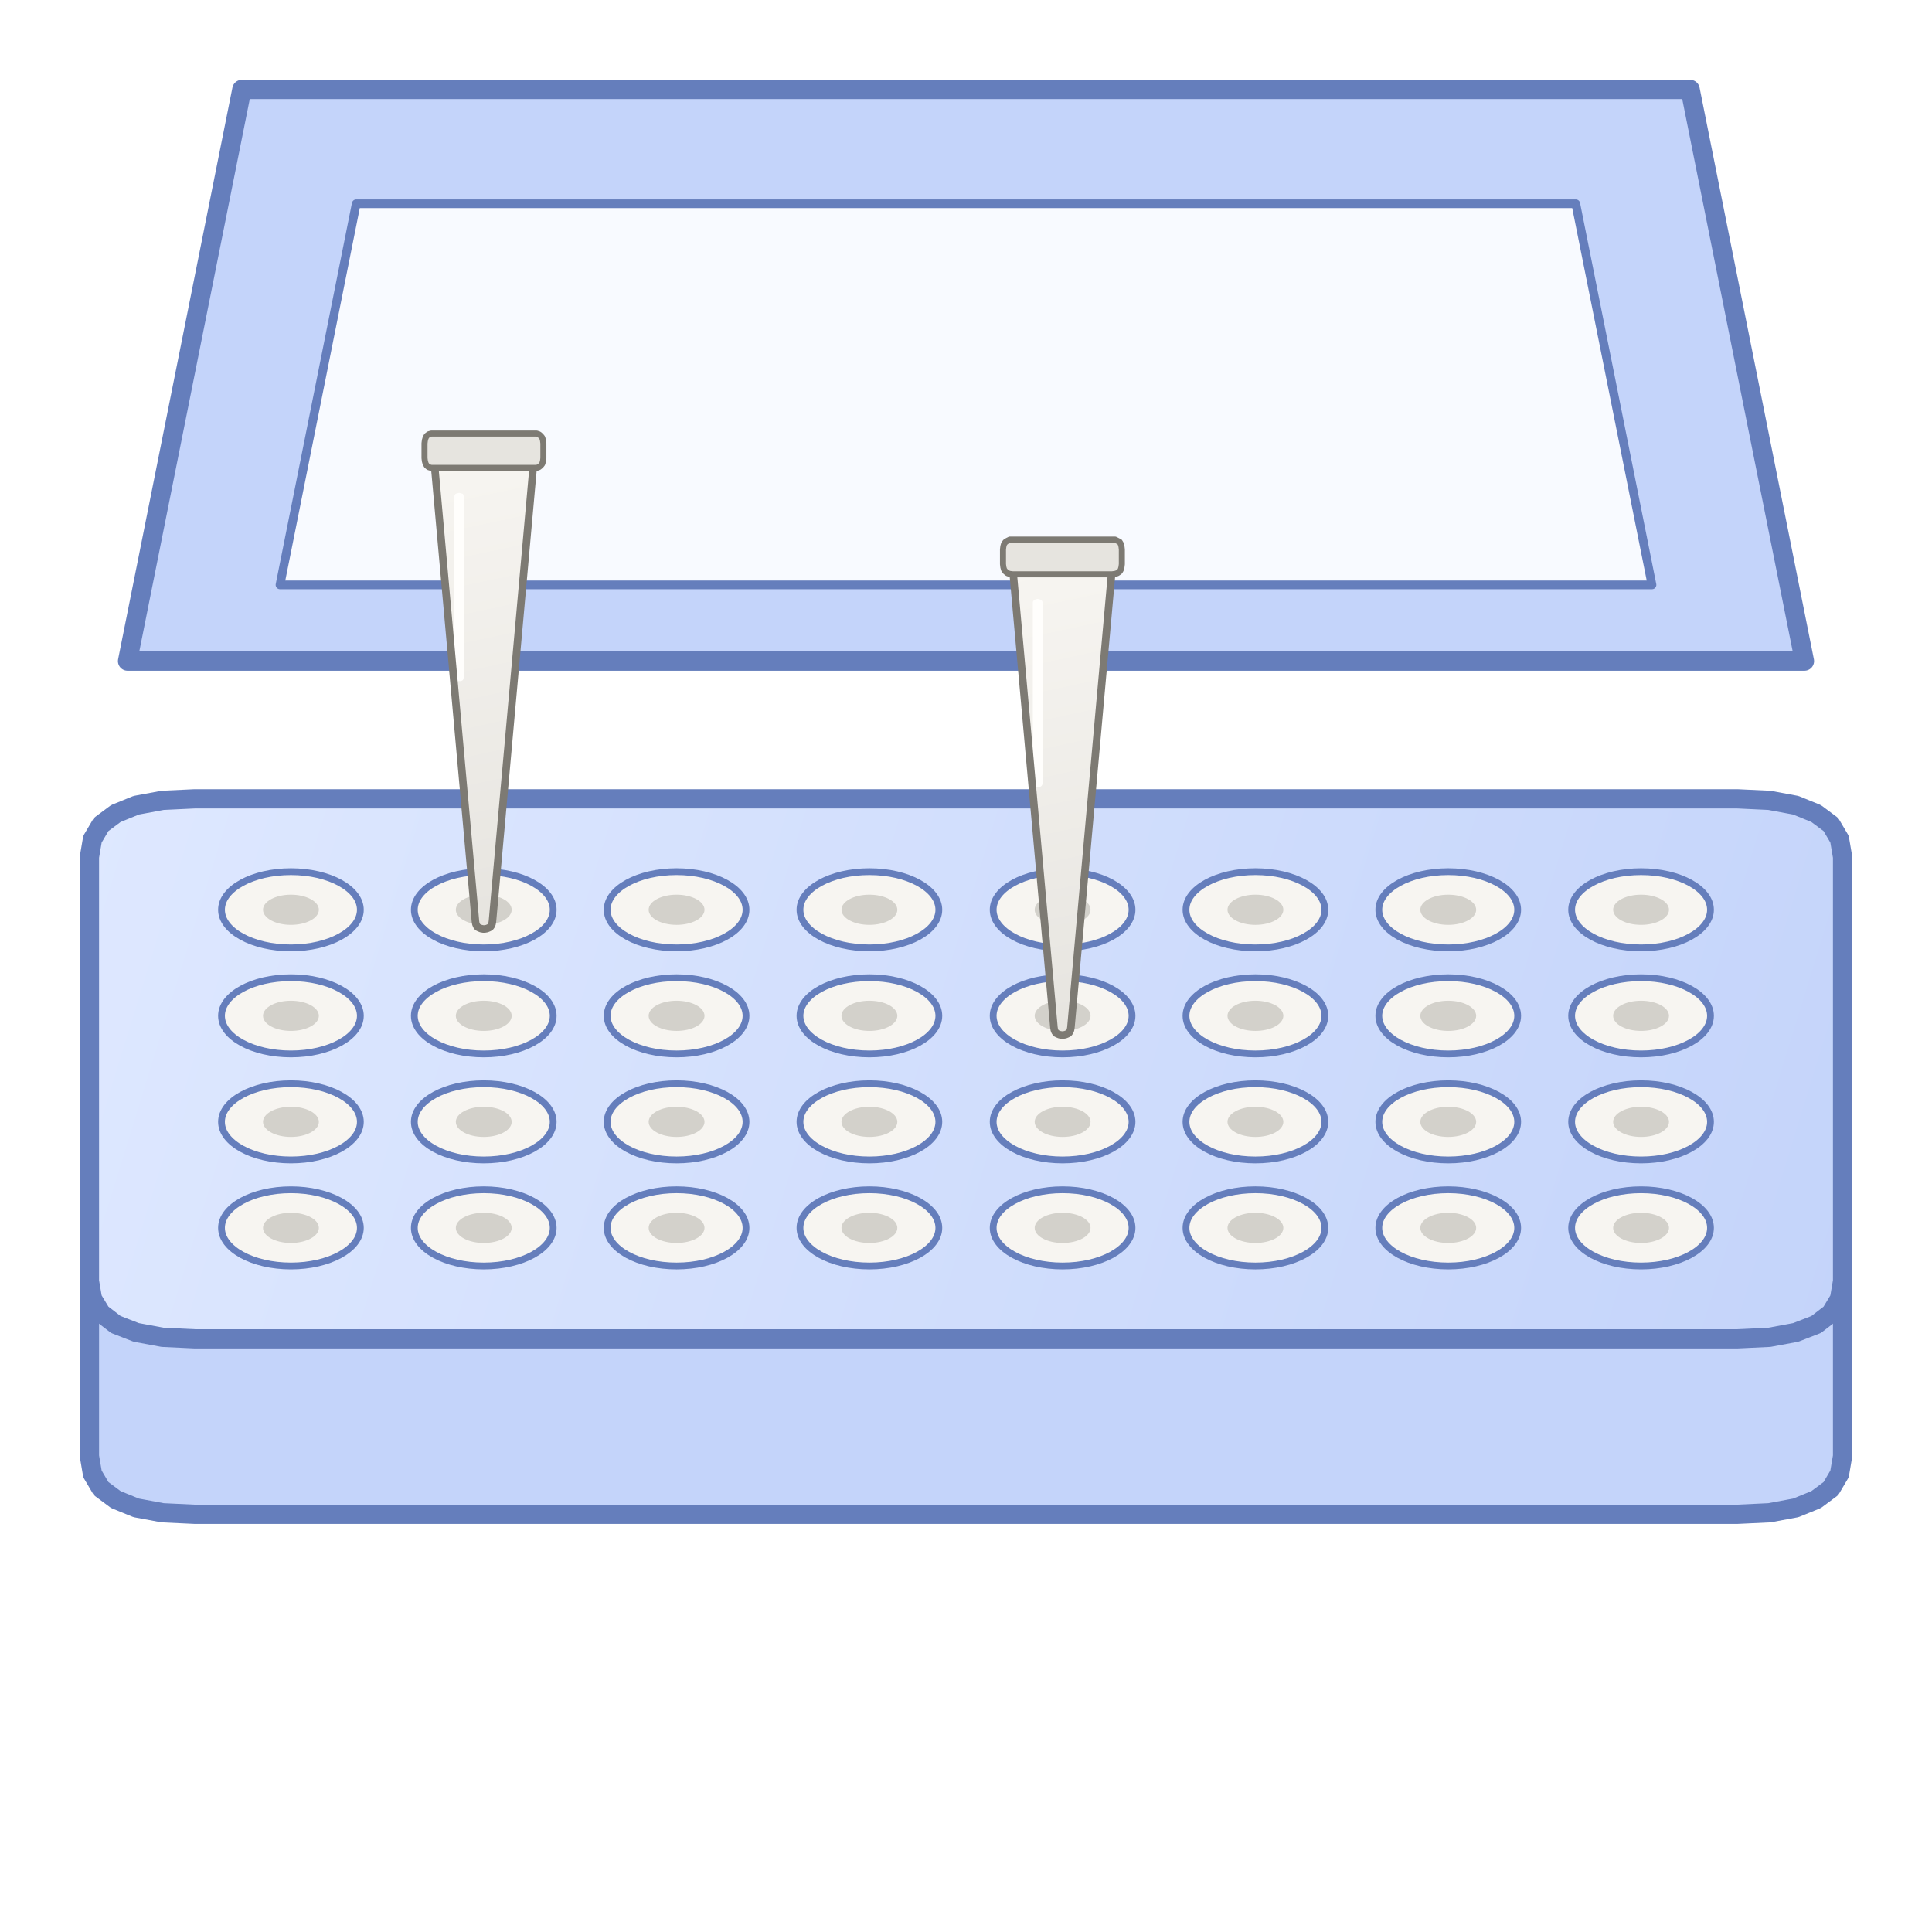
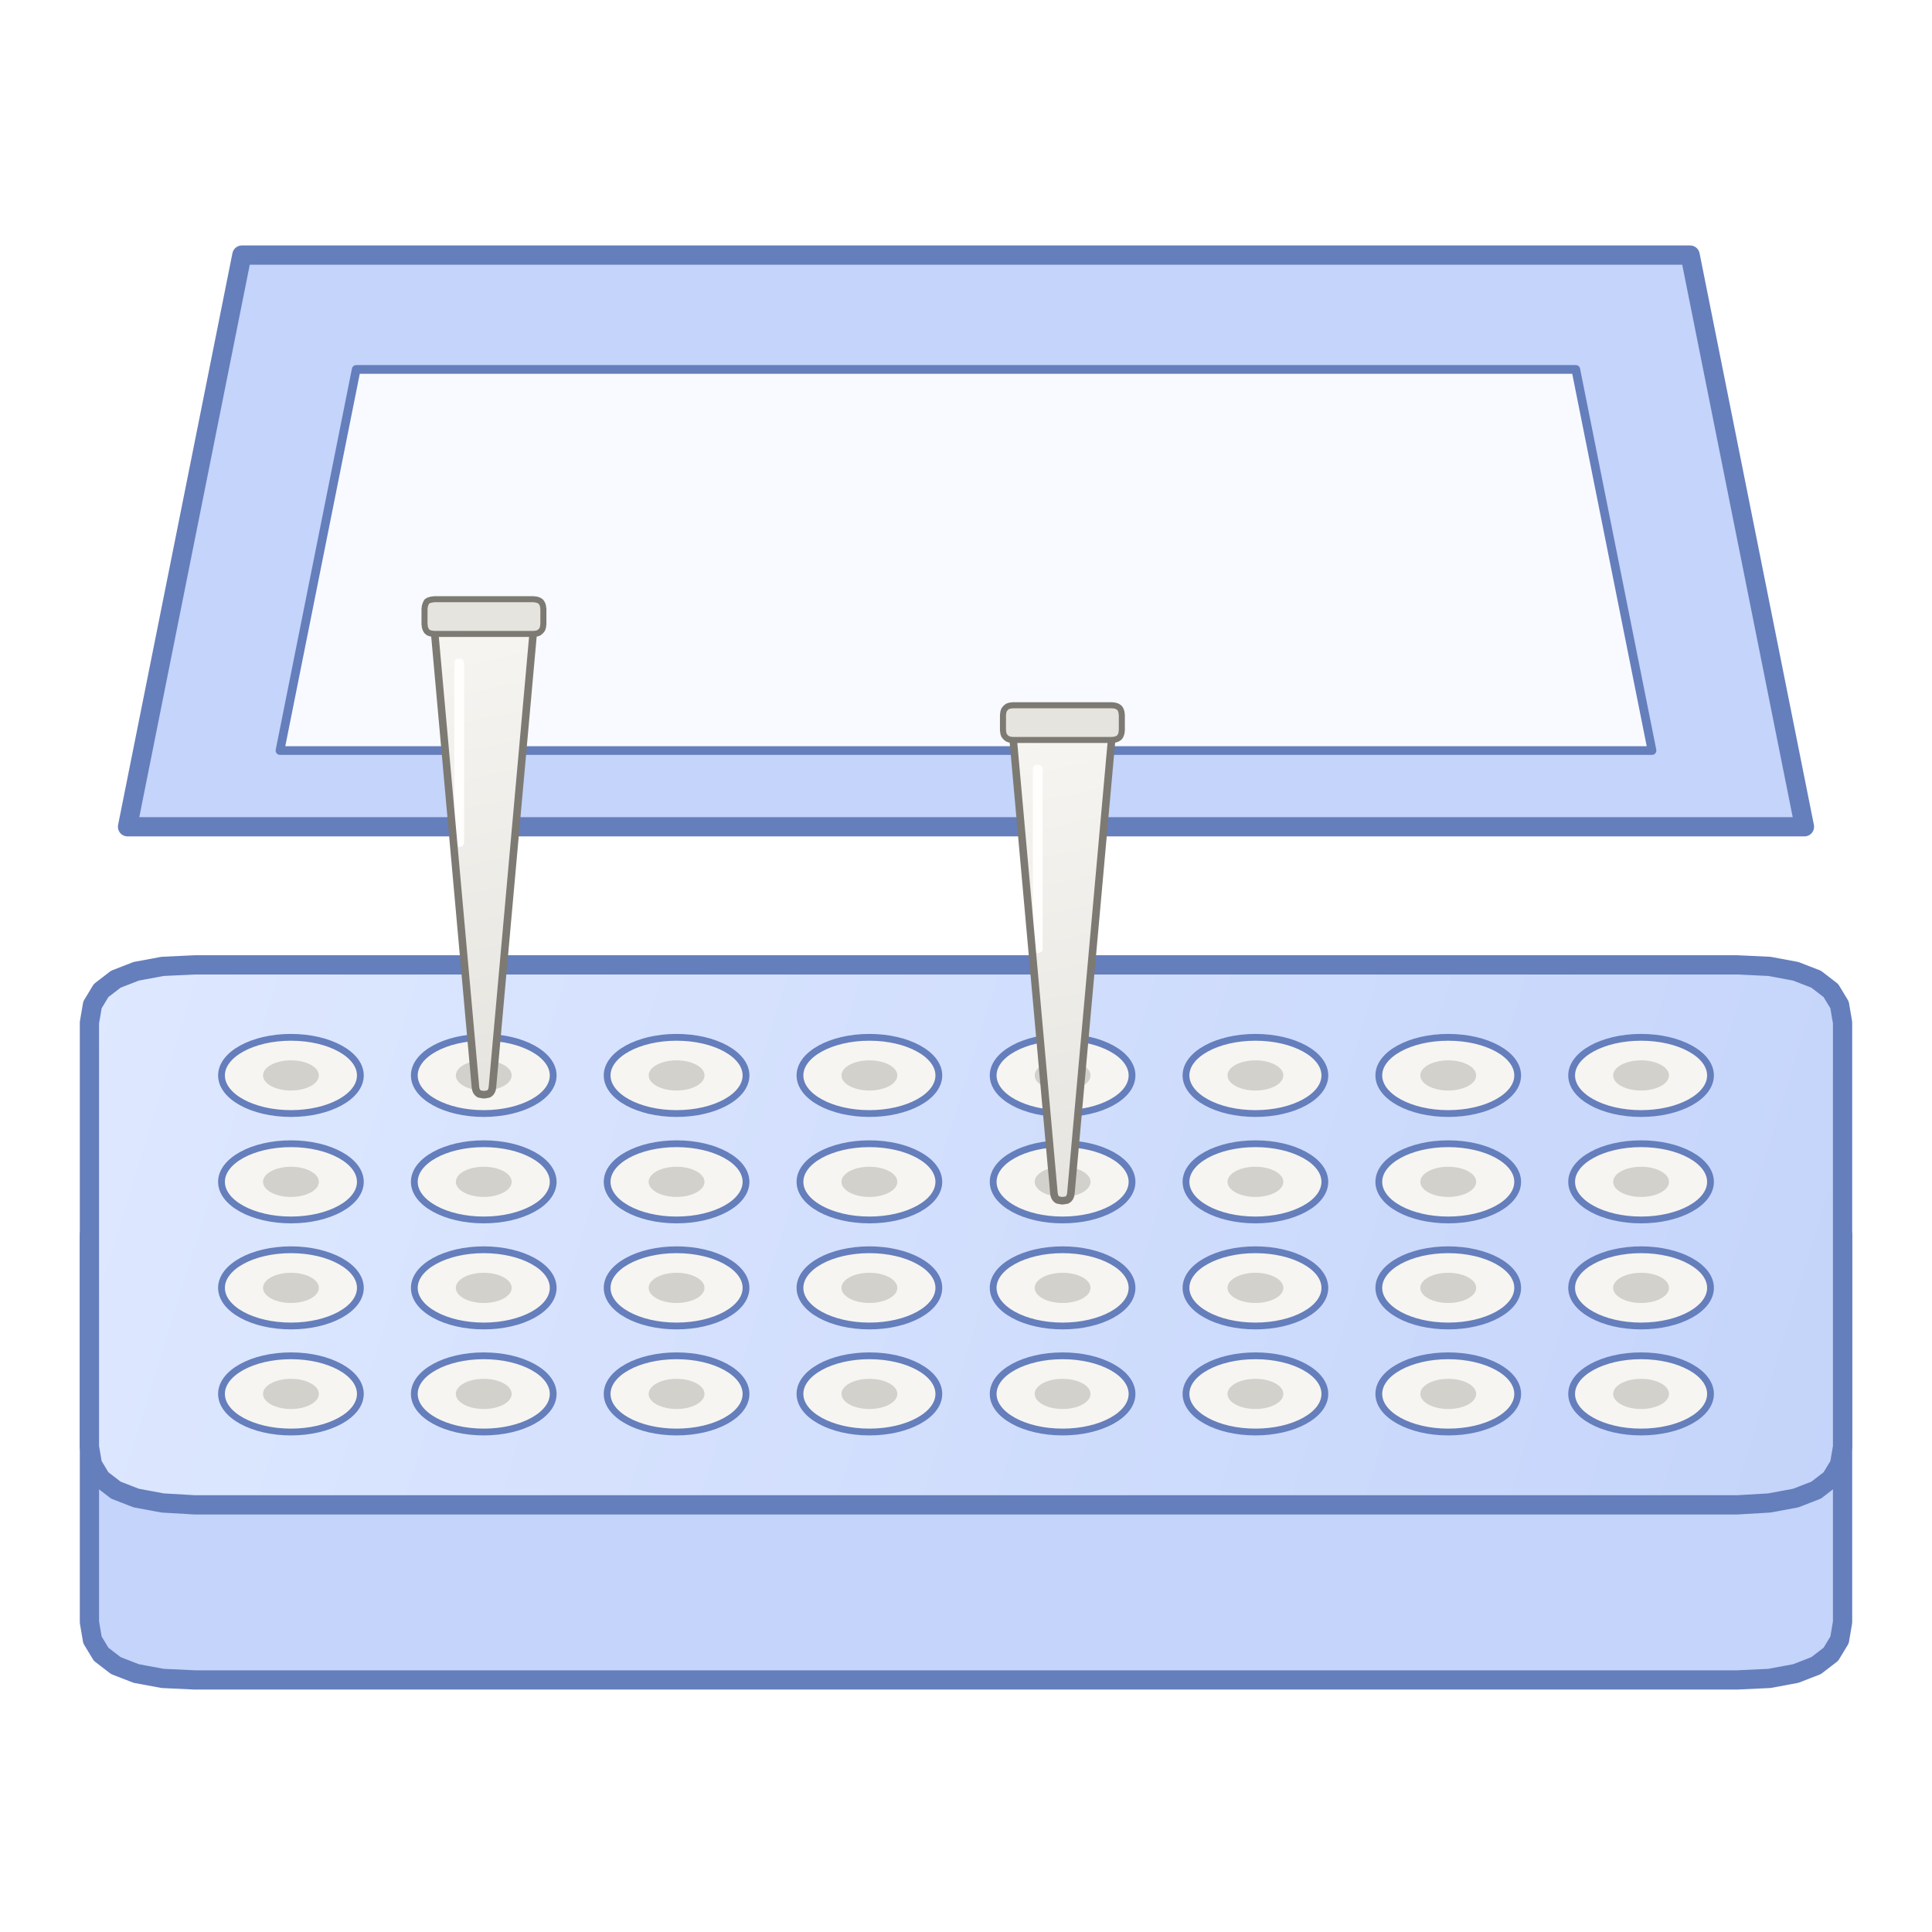
<svg xmlns="http://www.w3.org/2000/svg" viewBox="0 0 512 512" width="512" height="512">
  <defs>
-     <linearGradient id="tip-box-gradient" x1="23.7" y1="211.7" x2="488.3" y2="354.8" gradientUnits="userSpaceOnUse">
+     <linearGradient id="tip-box-gradient" x1="23.7" y1="255.7" x2="488.3" y2="398.8" gradientUnits="userSpaceOnUse">
      <stop offset="0" stop-color="#DEE8FF" />
      <stop offset="1" stop-color="#C4D4FA" />
    </linearGradient>
-     <linearGradient id="tip0-gradient" x1="115.1" y1="122.7" x2="141.4" y2="246.2" gradientUnits="userSpaceOnUse">
+     <linearGradient id="tip0-gradient" x1="115.1" y1="166.7" x2="141.4" y2="290.1" gradientUnits="userSpaceOnUse">
      <stop offset="0" stop-color="#F7F5F1" />
      <stop offset="1" stop-color="#E6E4DF" />
    </linearGradient>
-     <linearGradient id="tip1-gradient" x1="268.4" y1="150.8" x2="294.7" y2="274.3" gradientUnits="userSpaceOnUse">
+     <linearGradient id="tip1-gradient" x1="268.4" y1="194.8" x2="294.7" y2="318.2" gradientUnits="userSpaceOnUse">
      <stop offset="0" stop-color="#F7F5F1" />
      <stop offset="1" stop-color="#E6E4DF" />
    </linearGradient>
  </defs>
  <g id="lid">
-     <path d="M33.8,175.2 L64.1,23.7 L447.9,23.7 L478.2,175.2Z" fill="#C4D4FA" stroke="#657EBC" stroke-width="5.1" stroke-linejoin="round" />
-     <path d="M74.2,155 L94.4,54 L417.6,54 L437.8,155Z" fill="#F8FAFF" stroke="#657EBC" stroke-width="2.3" stroke-linejoin="round" />
+     <path d="M33.8,219.1 L64.1,67.6 L447.9,67.6 L478.2,219.1Z" fill="#C4D4FA" stroke="#657EBC" stroke-width="5.1" stroke-linejoin="round" />
+     <path d="M74.2,198.9 L94.4,97.9 L417.6,97.9 L437.8,198.9Z" fill="#F8FAFF" stroke="#657EBC" stroke-width="2.3" stroke-linejoin="round" />
  </g>
  <g id="tip-box">
-     <path d="M488.3,283.3 L488.3,385.9 L487.5,390.6 L485.2,394.5 L481.3,397.4 L475.9,399.6 L468.9,400.9 L460.4,401.3 L51.6,401.3 L43.1,400.9 L36.1,399.6 L30.7,397.4 L26.8,394.5 L24.5,390.6 L23.7,385.9 L23.7,283.3Z" fill="#C4D4FA" stroke="#657EBC" stroke-width="5.1" stroke-linejoin="round" />
-     <path d="M23.7,227.1 L24.5,222.4 L26.8,218.5 L30.7,215.6 L36.1,213.4 L43.1,212.1 L51.6,211.7 L460.4,211.7 L468.9,212.1 L475.9,213.4 L481.3,215.6 L485.2,218.5 L487.5,222.4 L488.3,227.1 L488.3,339.5 L487.5,344.2 L485.2,348 L481.3,351 L475.9,353.1 L468.9,354.4 L460.4,354.8 L51.6,354.8 L43.1,354.4 L36.1,353.1 L30.7,351 L26.8,348 L24.5,344.2 L23.7,339.5Z" fill="url(#tip-box-gradient)" stroke="#657EBC" stroke-width="5.1" stroke-linejoin="round" />
+     <path d="M488.3,327.2 L488.3,429.9 L487.5,434.6 L485.2,438.4 L481.3,441.4 L475.9,443.5 L468.9,444.8 L460.4,445.2 L51.6,445.2 L43.1,444.8 L36.1,443.5 L30.7,441.4 L26.8,438.4 L24.5,434.6 L23.7,429.9 L23.7,327.2Z" fill="#C4D4FA" stroke="#657EBC" stroke-width="5.1" stroke-linejoin="round" />
+     <path d="M23.7,271 L24.5,266.3 L26.8,262.5 L30.7,259.5 L36.1,257.4 L43.1,256.1 L51.6,255.7 L460.4,255.7 L468.9,256.1 L475.9,257.4 L481.3,259.5 L485.2,262.5 L487.5,266.3 L488.3,271 L488.3,383.4 L487.5,388.1 L485.2,391.9 L481.3,394.9 L475.9,397 L468.9,398.3 L460.4,398.8 L51.6,398.8 L43.1,398.3 L36.1,397 L30.7,394.9 L26.8,391.9 L24.5,388.1 L23.7,383.4Z" fill="url(#tip-box-gradient)" stroke="#657EBC" stroke-width="5.1" stroke-linejoin="round" />
    <g id="tip-box-wells">
-       <ellipse cx="77.1" cy="241.1" rx="18.4" ry="10.1" fill="#F7F5F1" stroke="#657EBC" stroke-width="1.8" stroke-linejoin="round" />
-       <ellipse cx="77.1" cy="241.1" rx="7.4" ry="4" fill="#D3D1CB" />
-       <ellipse cx="128.2" cy="241.1" rx="18.4" ry="10.1" fill="#F7F5F1" stroke="#657EBC" stroke-width="1.8" stroke-linejoin="round" />
-       <ellipse cx="128.2" cy="241.1" rx="7.4" ry="4" fill="#D3D1CB" />
-       <ellipse cx="179.3" cy="241.1" rx="18.4" ry="10.1" fill="#F7F5F1" stroke="#657EBC" stroke-width="1.8" stroke-linejoin="round" />
-       <ellipse cx="179.3" cy="241.1" rx="7.4" ry="4" fill="#D3D1CB" />
-       <ellipse cx="230.4" cy="241.1" rx="18.4" ry="10.1" fill="#F7F5F1" stroke="#657EBC" stroke-width="1.8" stroke-linejoin="round" />
-       <ellipse cx="230.4" cy="241.1" rx="7.4" ry="4" fill="#D3D1CB" />
-       <ellipse cx="281.6" cy="241.1" rx="18.4" ry="10.1" fill="#F7F5F1" stroke="#657EBC" stroke-width="1.8" stroke-linejoin="round" />
-       <ellipse cx="281.6" cy="241.1" rx="7.4" ry="4" fill="#D3D1CB" />
-       <ellipse cx="332.7" cy="241.1" rx="18.4" ry="10.1" fill="#F7F5F1" stroke="#657EBC" stroke-width="1.8" stroke-linejoin="round" />
-       <ellipse cx="332.7" cy="241.1" rx="7.4" ry="4" fill="#D3D1CB" />
-       <ellipse cx="383.8" cy="241.1" rx="18.4" ry="10.1" fill="#F7F5F1" stroke="#657EBC" stroke-width="1.8" stroke-linejoin="round" />
-       <ellipse cx="383.8" cy="241.1" rx="7.4" ry="4" fill="#D3D1CB" />
-       <ellipse cx="434.9" cy="241.1" rx="18.4" ry="10.1" fill="#F7F5F1" stroke="#657EBC" stroke-width="1.8" stroke-linejoin="round" />
-       <ellipse cx="434.9" cy="241.1" rx="7.4" ry="4" fill="#D3D1CB" />
-       <ellipse cx="77.1" cy="269.2" rx="18.4" ry="10.1" fill="#F7F5F1" stroke="#657EBC" stroke-width="1.8" stroke-linejoin="round" />
-       <ellipse cx="77.1" cy="269.2" rx="7.4" ry="4" fill="#D3D1CB" />
-       <ellipse cx="128.2" cy="269.2" rx="18.4" ry="10.1" fill="#F7F5F1" stroke="#657EBC" stroke-width="1.8" stroke-linejoin="round" />
-       <ellipse cx="128.2" cy="269.2" rx="7.4" ry="4" fill="#D3D1CB" />
-       <ellipse cx="179.3" cy="269.2" rx="18.4" ry="10.1" fill="#F7F5F1" stroke="#657EBC" stroke-width="1.8" stroke-linejoin="round" />
-       <ellipse cx="179.3" cy="269.2" rx="7.4" ry="4" fill="#D3D1CB" />
-       <ellipse cx="230.4" cy="269.2" rx="18.4" ry="10.1" fill="#F7F5F1" stroke="#657EBC" stroke-width="1.8" stroke-linejoin="round" />
-       <ellipse cx="230.4" cy="269.2" rx="7.4" ry="4" fill="#D3D1CB" />
-       <ellipse cx="281.6" cy="269.2" rx="18.4" ry="10.1" fill="#F7F5F1" stroke="#657EBC" stroke-width="1.8" stroke-linejoin="round" />
-       <ellipse cx="281.6" cy="269.2" rx="7.4" ry="4" fill="#D3D1CB" />
-       <ellipse cx="332.7" cy="269.2" rx="18.4" ry="10.1" fill="#F7F5F1" stroke="#657EBC" stroke-width="1.8" stroke-linejoin="round" />
-       <ellipse cx="332.7" cy="269.2" rx="7.4" ry="4" fill="#D3D1CB" />
-       <ellipse cx="383.8" cy="269.2" rx="18.4" ry="10.1" fill="#F7F5F1" stroke="#657EBC" stroke-width="1.8" stroke-linejoin="round" />
-       <ellipse cx="383.8" cy="269.2" rx="7.4" ry="4" fill="#D3D1CB" />
-       <ellipse cx="434.9" cy="269.2" rx="18.4" ry="10.1" fill="#F7F5F1" stroke="#657EBC" stroke-width="1.8" stroke-linejoin="round" />
-       <ellipse cx="434.9" cy="269.2" rx="7.4" ry="4" fill="#D3D1CB" />
-       <ellipse cx="77.1" cy="297.3" rx="18.4" ry="10.1" fill="#F7F5F1" stroke="#657EBC" stroke-width="1.8" stroke-linejoin="round" />
-       <ellipse cx="77.1" cy="297.3" rx="7.4" ry="4" fill="#D3D1CB" />
-       <ellipse cx="128.2" cy="297.3" rx="18.4" ry="10.1" fill="#F7F5F1" stroke="#657EBC" stroke-width="1.8" stroke-linejoin="round" />
-       <ellipse cx="128.2" cy="297.3" rx="7.4" ry="4" fill="#D3D1CB" />
-       <ellipse cx="179.3" cy="297.3" rx="18.4" ry="10.1" fill="#F7F5F1" stroke="#657EBC" stroke-width="1.8" stroke-linejoin="round" />
-       <ellipse cx="179.3" cy="297.3" rx="7.4" ry="4" fill="#D3D1CB" />
-       <ellipse cx="230.4" cy="297.3" rx="18.4" ry="10.1" fill="#F7F5F1" stroke="#657EBC" stroke-width="1.8" stroke-linejoin="round" />
-       <ellipse cx="230.4" cy="297.3" rx="7.4" ry="4" fill="#D3D1CB" />
-       <ellipse cx="281.6" cy="297.3" rx="18.4" ry="10.1" fill="#F7F5F1" stroke="#657EBC" stroke-width="1.8" stroke-linejoin="round" />
-       <ellipse cx="281.6" cy="297.3" rx="7.4" ry="4" fill="#D3D1CB" />
-       <ellipse cx="332.7" cy="297.3" rx="18.4" ry="10.1" fill="#F7F5F1" stroke="#657EBC" stroke-width="1.8" stroke-linejoin="round" />
-       <ellipse cx="332.7" cy="297.3" rx="7.4" ry="4" fill="#D3D1CB" />
-       <ellipse cx="383.8" cy="297.3" rx="18.4" ry="10.1" fill="#F7F5F1" stroke="#657EBC" stroke-width="1.8" stroke-linejoin="round" />
-       <ellipse cx="383.8" cy="297.3" rx="7.4" ry="4" fill="#D3D1CB" />
-       <ellipse cx="434.9" cy="297.3" rx="18.4" ry="10.1" fill="#F7F5F1" stroke="#657EBC" stroke-width="1.8" stroke-linejoin="round" />
-       <ellipse cx="434.9" cy="297.3" rx="7.4" ry="4" fill="#D3D1CB" />
-       <ellipse cx="77.1" cy="325.4" rx="18.4" ry="10.1" fill="#F7F5F1" stroke="#657EBC" stroke-width="1.8" stroke-linejoin="round" />
-       <ellipse cx="77.1" cy="325.4" rx="7.4" ry="4" fill="#D3D1CB" />
-       <ellipse cx="128.2" cy="325.4" rx="18.4" ry="10.1" fill="#F7F5F1" stroke="#657EBC" stroke-width="1.8" stroke-linejoin="round" />
-       <ellipse cx="128.2" cy="325.4" rx="7.4" ry="4" fill="#D3D1CB" />
-       <ellipse cx="179.3" cy="325.4" rx="18.4" ry="10.1" fill="#F7F5F1" stroke="#657EBC" stroke-width="1.8" stroke-linejoin="round" />
-       <ellipse cx="179.3" cy="325.4" rx="7.4" ry="4" fill="#D3D1CB" />
-       <ellipse cx="230.4" cy="325.4" rx="18.4" ry="10.1" fill="#F7F5F1" stroke="#657EBC" stroke-width="1.8" stroke-linejoin="round" />
-       <ellipse cx="230.4" cy="325.4" rx="7.4" ry="4" fill="#D3D1CB" />
-       <ellipse cx="281.6" cy="325.4" rx="18.4" ry="10.1" fill="#F7F5F1" stroke="#657EBC" stroke-width="1.8" stroke-linejoin="round" />
-       <ellipse cx="281.6" cy="325.4" rx="7.4" ry="4" fill="#D3D1CB" />
-       <ellipse cx="332.7" cy="325.4" rx="18.4" ry="10.1" fill="#F7F5F1" stroke="#657EBC" stroke-width="1.8" stroke-linejoin="round" />
-       <ellipse cx="332.7" cy="325.4" rx="7.4" ry="4" fill="#D3D1CB" />
-       <ellipse cx="383.8" cy="325.4" rx="18.4" ry="10.1" fill="#F7F5F1" stroke="#657EBC" stroke-width="1.8" stroke-linejoin="round" />
-       <ellipse cx="383.8" cy="325.4" rx="7.4" ry="4" fill="#D3D1CB" />
-       <ellipse cx="434.9" cy="325.4" rx="18.4" ry="10.1" fill="#F7F5F1" stroke="#657EBC" stroke-width="1.8" stroke-linejoin="round" />
-       <ellipse cx="434.9" cy="325.4" rx="7.4" ry="4" fill="#D3D1CB" />
+       <ellipse cx="77.1" cy="285" rx="18.4" ry="10.1" fill="#F7F5F1" stroke="#657EBC" stroke-width="1.8" stroke-linejoin="round" />
+       <ellipse cx="77.1" cy="285" rx="7.4" ry="4" fill="#D3D1CB" />
+       <ellipse cx="128.2" cy="285" rx="18.4" ry="10.1" fill="#F7F5F1" stroke="#657EBC" stroke-width="1.8" stroke-linejoin="round" />
+       <ellipse cx="128.2" cy="285" rx="7.4" ry="4" fill="#D3D1CB" />
+       <ellipse cx="179.3" cy="285" rx="18.4" ry="10.1" fill="#F7F5F1" stroke="#657EBC" stroke-width="1.8" stroke-linejoin="round" />
+       <ellipse cx="179.3" cy="285" rx="7.4" ry="4" fill="#D3D1CB" />
+       <ellipse cx="230.4" cy="285" rx="18.4" ry="10.1" fill="#F7F5F1" stroke="#657EBC" stroke-width="1.8" stroke-linejoin="round" />
+       <ellipse cx="230.4" cy="285" rx="7.4" ry="4" fill="#D3D1CB" />
+       <ellipse cx="281.6" cy="285" rx="18.4" ry="10.1" fill="#F7F5F1" stroke="#657EBC" stroke-width="1.8" stroke-linejoin="round" />
+       <ellipse cx="281.6" cy="285" rx="7.4" ry="4" fill="#D3D1CB" />
+       <ellipse cx="332.7" cy="285" rx="18.4" ry="10.1" fill="#F7F5F1" stroke="#657EBC" stroke-width="1.8" stroke-linejoin="round" />
+       <ellipse cx="332.7" cy="285" rx="7.4" ry="4" fill="#D3D1CB" />
+       <ellipse cx="383.8" cy="285" rx="18.4" ry="10.1" fill="#F7F5F1" stroke="#657EBC" stroke-width="1.8" stroke-linejoin="round" />
+       <ellipse cx="383.8" cy="285" rx="7.4" ry="4" fill="#D3D1CB" />
+       <ellipse cx="434.9" cy="285" rx="18.4" ry="10.1" fill="#F7F5F1" stroke="#657EBC" stroke-width="1.8" stroke-linejoin="round" />
+       <ellipse cx="434.9" cy="285" rx="7.4" ry="4" fill="#D3D1CB" />
+       <ellipse cx="77.1" cy="313.2" rx="18.4" ry="10.1" fill="#F7F5F1" stroke="#657EBC" stroke-width="1.8" stroke-linejoin="round" />
+       <ellipse cx="77.1" cy="313.2" rx="7.4" ry="4" fill="#D3D1CB" />
+       <ellipse cx="128.2" cy="313.2" rx="18.4" ry="10.1" fill="#F7F5F1" stroke="#657EBC" stroke-width="1.8" stroke-linejoin="round" />
+       <ellipse cx="128.2" cy="313.2" rx="7.4" ry="4" fill="#D3D1CB" />
+       <ellipse cx="179.3" cy="313.2" rx="18.4" ry="10.1" fill="#F7F5F1" stroke="#657EBC" stroke-width="1.8" stroke-linejoin="round" />
+       <ellipse cx="179.3" cy="313.2" rx="7.4" ry="4" fill="#D3D1CB" />
+       <ellipse cx="230.4" cy="313.2" rx="18.4" ry="10.1" fill="#F7F5F1" stroke="#657EBC" stroke-width="1.8" stroke-linejoin="round" />
+       <ellipse cx="230.4" cy="313.2" rx="7.4" ry="4" fill="#D3D1CB" />
+       <ellipse cx="281.6" cy="313.2" rx="18.4" ry="10.1" fill="#F7F5F1" stroke="#657EBC" stroke-width="1.8" stroke-linejoin="round" />
+       <ellipse cx="281.6" cy="313.2" rx="7.4" ry="4" fill="#D3D1CB" />
+       <ellipse cx="332.7" cy="313.2" rx="18.4" ry="10.1" fill="#F7F5F1" stroke="#657EBC" stroke-width="1.8" stroke-linejoin="round" />
+       <ellipse cx="332.7" cy="313.2" rx="7.4" ry="4" fill="#D3D1CB" />
+       <ellipse cx="383.8" cy="313.2" rx="18.4" ry="10.1" fill="#F7F5F1" stroke="#657EBC" stroke-width="1.8" stroke-linejoin="round" />
+       <ellipse cx="383.8" cy="313.2" rx="7.4" ry="4" fill="#D3D1CB" />
+       <ellipse cx="434.9" cy="313.2" rx="18.4" ry="10.1" fill="#F7F5F1" stroke="#657EBC" stroke-width="1.8" stroke-linejoin="round" />
+       <ellipse cx="434.9" cy="313.2" rx="7.4" ry="4" fill="#D3D1CB" />
+       <ellipse cx="77.1" cy="341.3" rx="18.4" ry="10.1" fill="#F7F5F1" stroke="#657EBC" stroke-width="1.8" stroke-linejoin="round" />
+       <ellipse cx="77.1" cy="341.3" rx="7.4" ry="4" fill="#D3D1CB" />
+       <ellipse cx="128.2" cy="341.3" rx="18.4" ry="10.1" fill="#F7F5F1" stroke="#657EBC" stroke-width="1.8" stroke-linejoin="round" />
+       <ellipse cx="128.2" cy="341.3" rx="7.4" ry="4" fill="#D3D1CB" />
+       <ellipse cx="179.3" cy="341.3" rx="18.4" ry="10.1" fill="#F7F5F1" stroke="#657EBC" stroke-width="1.8" stroke-linejoin="round" />
+       <ellipse cx="179.3" cy="341.3" rx="7.4" ry="4" fill="#D3D1CB" />
+       <ellipse cx="230.4" cy="341.3" rx="18.4" ry="10.1" fill="#F7F5F1" stroke="#657EBC" stroke-width="1.8" stroke-linejoin="round" />
+       <ellipse cx="230.4" cy="341.3" rx="7.4" ry="4" fill="#D3D1CB" />
+       <ellipse cx="281.6" cy="341.3" rx="18.4" ry="10.1" fill="#F7F5F1" stroke="#657EBC" stroke-width="1.8" stroke-linejoin="round" />
+       <ellipse cx="281.6" cy="341.3" rx="7.4" ry="4" fill="#D3D1CB" />
+       <ellipse cx="332.7" cy="341.3" rx="18.4" ry="10.1" fill="#F7F5F1" stroke="#657EBC" stroke-width="1.8" stroke-linejoin="round" />
+       <ellipse cx="332.7" cy="341.3" rx="7.4" ry="4" fill="#D3D1CB" />
+       <ellipse cx="383.8" cy="341.3" rx="18.4" ry="10.1" fill="#F7F5F1" stroke="#657EBC" stroke-width="1.8" stroke-linejoin="round" />
+       <ellipse cx="383.8" cy="341.3" rx="7.4" ry="4" fill="#D3D1CB" />
+       <ellipse cx="434.9" cy="341.3" rx="18.4" ry="10.1" fill="#F7F5F1" stroke="#657EBC" stroke-width="1.8" stroke-linejoin="round" />
+       <ellipse cx="434.9" cy="341.3" rx="7.4" ry="4" fill="#D3D1CB" />
+       <ellipse cx="77.1" cy="369.4" rx="18.4" ry="10.1" fill="#F7F5F1" stroke="#657EBC" stroke-width="1.8" stroke-linejoin="round" />
+       <ellipse cx="77.1" cy="369.4" rx="7.4" ry="4" fill="#D3D1CB" />
+       <ellipse cx="128.2" cy="369.4" rx="18.4" ry="10.1" fill="#F7F5F1" stroke="#657EBC" stroke-width="1.8" stroke-linejoin="round" />
+       <ellipse cx="128.2" cy="369.4" rx="7.4" ry="4" fill="#D3D1CB" />
+       <ellipse cx="179.3" cy="369.4" rx="18.4" ry="10.1" fill="#F7F5F1" stroke="#657EBC" stroke-width="1.8" stroke-linejoin="round" />
+       <ellipse cx="179.3" cy="369.4" rx="7.4" ry="4" fill="#D3D1CB" />
+       <ellipse cx="230.4" cy="369.4" rx="18.4" ry="10.1" fill="#F7F5F1" stroke="#657EBC" stroke-width="1.8" stroke-linejoin="round" />
+       <ellipse cx="230.4" cy="369.4" rx="7.4" ry="4" fill="#D3D1CB" />
+       <ellipse cx="281.6" cy="369.4" rx="18.4" ry="10.1" fill="#F7F5F1" stroke="#657EBC" stroke-width="1.8" stroke-linejoin="round" />
+       <ellipse cx="281.6" cy="369.4" rx="7.4" ry="4" fill="#D3D1CB" />
+       <ellipse cx="332.7" cy="369.4" rx="18.4" ry="10.1" fill="#F7F5F1" stroke="#657EBC" stroke-width="1.8" stroke-linejoin="round" />
+       <ellipse cx="332.7" cy="369.4" rx="7.4" ry="4" fill="#D3D1CB" />
+       <ellipse cx="383.8" cy="369.4" rx="18.4" ry="10.1" fill="#F7F5F1" stroke="#657EBC" stroke-width="1.8" stroke-linejoin="round" />
+       <ellipse cx="383.8" cy="369.4" rx="7.4" ry="4" fill="#D3D1CB" />
+       <ellipse cx="434.9" cy="369.4" rx="18.4" ry="10.1" fill="#F7F5F1" stroke="#657EBC" stroke-width="1.8" stroke-linejoin="round" />
+       <ellipse cx="434.9" cy="369.4" rx="7.4" ry="4" fill="#D3D1CB" />
    </g>
  </g>
  <g id="tip0">
-     <path d="M115.1,122.7 L126,244.2 L126.1,244.8 L126.3,245.3 L126.6,245.7 L127,245.9 L127.5,246.1 L128.1,246.2 L128.4,246.2 L129,246.1 L129.5,245.9 L129.9,245.7 L130.2,245.3 L130.4,244.8 L130.5,244.2 L141.4,122.7Z" fill="url(#tip0-gradient)" />
-     <path d="M120.4,131.9 L120.4,131.5 L120.5,131.2 L120.7,130.9 L120.9,130.8 L121.3,130.7 L121.7,130.6 L121.7,130.6 L122.1,130.7 L122.4,130.8 L122.7,130.9 L122.8,131.2 L122.9,131.5 L123,131.9 L123,179.2 L122.9,179.6 L122.8,179.9 L122.7,180.2 L122.4,180.4 L122.1,180.5 L121.7,180.5 L121.7,180.5 L121.3,180.5 L120.9,180.4 L120.7,180.2 L120.5,179.9 L120.4,179.6 L120.4,179.2Z" fill="#FFFEFC" />
-     <path d="M115.1,122.7 L126,244.2 L126.1,244.8 L126.3,245.3 L126.6,245.7 L127,245.9 L127.5,246.1 L128.1,246.2 L128.4,246.2 L129,246.1 L129.5,245.9 L129.9,245.7 L130.2,245.3 L130.4,244.8 L130.5,244.2 L141.4,122.7" fill="none" stroke="#7D7A73" stroke-width="2" stroke-linejoin="round" stroke-linecap="round" />
-     <path d="M112.5,117.5 L112.6,116.7 L112.8,116 L113.1,115.5 L113.6,115.1 L114.3,114.9 L115.1,114.9 L141.4,114.9 L142.2,114.9 L142.8,115.1 L143.3,115.5 L143.7,116 L143.9,116.7 L144,117.5 L144,121.4 L143.9,122.2 L143.7,122.9 L143.3,123.4 L142.8,123.8 L142.2,124 L141.4,124 L115.1,124 L114.3,124 L113.6,123.8 L113.1,123.4 L112.8,122.9 L112.6,122.2 L112.5,121.4Z" fill="#E6E4DF" stroke="#7D7A73" stroke-width="1.6" stroke-linejoin="round" />
+     <path d="M115.1,166.7 L126,288.1 L126.1,288.7 L126.3,289.2 L126.6,289.6 L127,289.9 L127.5,290 L128.1,290.1 L128.4,290.1 L129,290 L129.5,289.9 L129.9,289.6 L130.2,289.2 L130.4,288.7 L130.5,288.1 L141.4,166.7Z" fill="url(#tip0-gradient)" />
+     <path d="M120.4,175.9 L120.4,175.5 L120.5,175.1 L120.7,174.9 L120.9,174.7 L121.3,174.6 L121.7,174.5 L121.7,174.5 L122.1,174.6 L122.4,174.7 L122.7,174.9 L122.8,175.1 L122.9,175.5 L123,175.9 L123,223.1 L122.9,223.5 L122.8,223.9 L122.7,224.1 L122.4,224.3 L122.1,224.4 L121.7,224.4 L121.7,224.4 L121.3,224.4 L120.9,224.3 L120.7,224.1 L120.5,223.9 L120.4,223.5 L120.4,223.1Z" fill="#FFFEFC" />
+     <path d="M115.1,166.7 L126,288.1 L126.1,288.7 L126.3,289.2 L126.6,289.6 L127,289.9 L127.5,290 L128.1,290.1 L128.4,290.1 L129,290 L129.5,289.9 L129.9,289.6 L130.2,289.2 L130.4,288.7 L130.5,288.1 L141.4,166.7" fill="none" stroke="#7D7A73" stroke-width="2" stroke-linejoin="round" stroke-linecap="round" />
+     <path d="M112.5,161.4 L112.6,160.6 L112.8,160 L113.1,159.4 L113.6,159.1 L114.3,158.9 L115.1,158.8 L141.4,158.8 L142.2,158.9 L142.8,159.1 L143.3,159.4 L143.7,160 L143.9,160.6 L144,161.4 L144,165.4 L143.9,166.2 L143.7,166.8 L143.3,167.3 L142.8,167.7 L142.2,167.9 L141.4,168 L115.1,168 L114.3,167.9 L113.6,167.7 L113.1,167.3 L112.8,166.8 L112.6,166.2 L112.5,165.4Z" fill="#E6E4DF" stroke="#7D7A73" stroke-width="1.6" stroke-linejoin="round" />
  </g>
  <g id="tip1">
-     <path d="M268.4,150.8 L279.3,272.3 L279.4,272.9 L279.6,273.4 L279.9,273.8 L280.3,274 L280.8,274.2 L281.4,274.3 L281.7,274.3 L282.3,274.2 L282.8,274 L283.2,273.8 L283.5,273.4 L283.7,272.9 L283.8,272.3 L294.7,150.8Z" fill="url(#tip1-gradient)" />
-     <path d="M273.7,160 L273.7,159.6 L273.8,159.3 L274,159.1 L274.3,158.9 L274.6,158.8 L275,158.7 L275,158.7 L275.4,158.8 L275.7,158.9 L276,159.1 L276.2,159.3 L276.3,159.6 L276.3,160 L276.3,207.3 L276.3,207.7 L276.2,208 L276,208.3 L275.7,208.5 L275.4,208.6 L275,208.6 L275,208.6 L274.6,208.6 L274.3,208.5 L274,208.3 L273.8,208 L273.7,207.7 L273.7,207.3Z" fill="#FFFEFC" />
-     <path d="M268.4,150.8 L279.3,272.3 L279.4,272.9 L279.6,273.4 L279.9,273.8 L280.3,274 L280.8,274.2 L281.4,274.3 L281.7,274.3 L282.3,274.2 L282.8,274 L283.2,273.8 L283.5,273.4 L283.7,272.9 L283.8,272.3 L294.7,150.8" fill="none" stroke="#7D7A73" stroke-width="2" stroke-linejoin="round" stroke-linecap="round" />
-     <path d="M265.8,145.6 L265.9,144.8 L266.1,144.1 L266.5,143.6 L267,143.3 L267.6,143 L268.4,143 L294.7,143 L295.5,143 L296.1,143.3 L296.7,143.6 L297,144.1 L297.2,144.8 L297.3,145.6 L297.3,149.5 L297.2,150.3 L297,151 L296.7,151.5 L296.1,151.9 L295.5,152.1 L294.7,152.2 L268.4,152.2 L267.6,152.1 L267,151.9 L266.5,151.5 L266.1,151 L265.9,150.3 L265.8,149.5Z" fill="#E6E4DF" stroke="#7D7A73" stroke-width="1.6" stroke-linejoin="round" />
+     <path d="M268.4,194.8 L279.3,316.2 L279.4,316.8 L279.6,317.3 L279.9,317.7 L280.3,318 L280.8,318.1 L281.4,318.2 L281.7,318.2 L282.3,318.1 L282.8,318 L283.2,317.7 L283.5,317.3 L283.7,316.8 L283.8,316.2 L294.7,194.8Z" fill="url(#tip1-gradient)" />
+     <path d="M273.7,204 L273.7,203.6 L273.8,203.2 L274,203 L274.3,202.8 L274.6,202.7 L275,202.7 L275,202.7 L275.4,202.7 L275.7,202.8 L276,203 L276.2,203.2 L276.3,203.6 L276.3,204 L276.3,251.2 L276.3,251.6 L276.2,252 L276,252.2 L275.7,252.4 L275.4,252.5 L275,252.6 L275,252.6 L274.6,252.5 L274.3,252.4 L274,252.2 L273.8,252 L273.7,251.6 L273.7,251.2Z" fill="#FFFEFC" />
+     <path d="M268.4,194.8 L279.3,316.2 L279.4,316.8 L279.6,317.3 L279.9,317.7 L280.3,318 L280.8,318.1 L281.4,318.2 L281.7,318.2 L282.3,318.1 L282.8,318 L283.2,317.7 L283.5,317.3 L283.7,316.8 L283.8,316.2 L294.7,194.8" fill="none" stroke="#7D7A73" stroke-width="2" stroke-linejoin="round" stroke-linecap="round" />
+     <path d="M265.8,189.5 L265.9,188.7 L266.1,188.1 L266.5,187.6 L267,187.2 L267.6,187 L268.4,186.9 L294.7,186.9 L295.5,187 L296.1,187.2 L296.7,187.6 L297,188.1 L297.2,188.7 L297.3,189.5 L297.3,193.5 L297.2,194.3 L297,194.9 L296.7,195.4 L296.1,195.8 L295.5,196 L294.7,196.1 L268.4,196.1 L267.6,196 L267,195.8 L266.5,195.4 L266.1,194.9 L265.9,194.3 L265.8,193.5Z" fill="#E6E4DF" stroke="#7D7A73" stroke-width="1.6" stroke-linejoin="round" />
  </g>
</svg>
